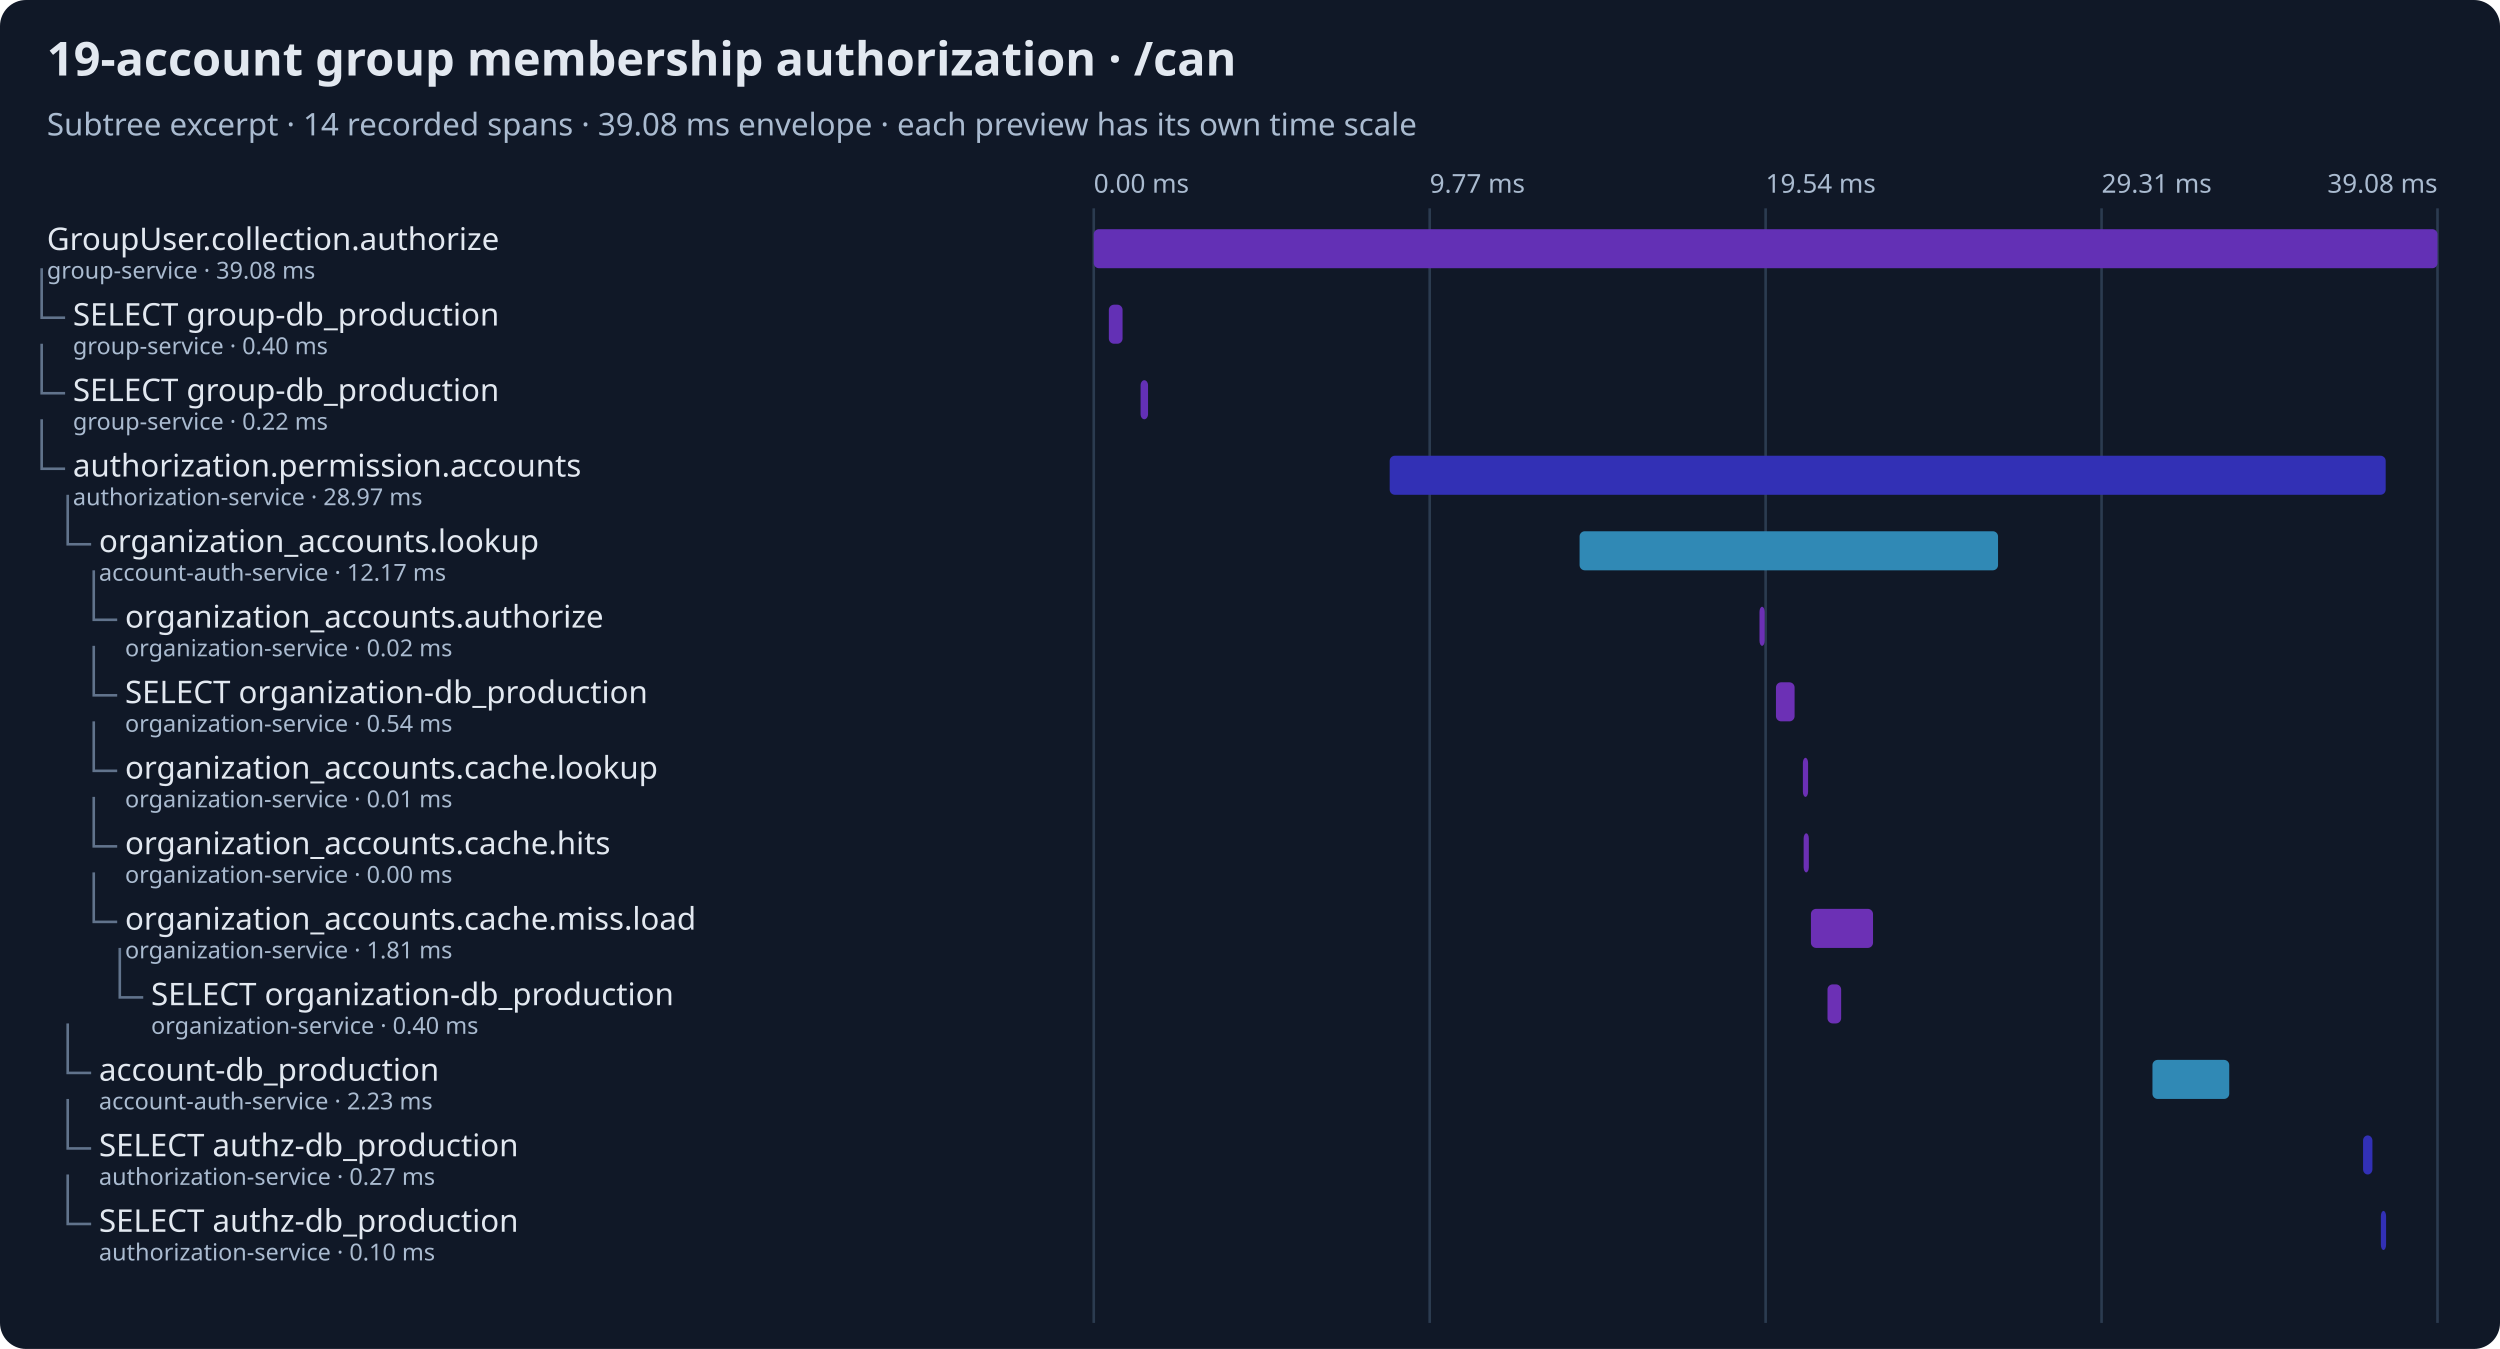
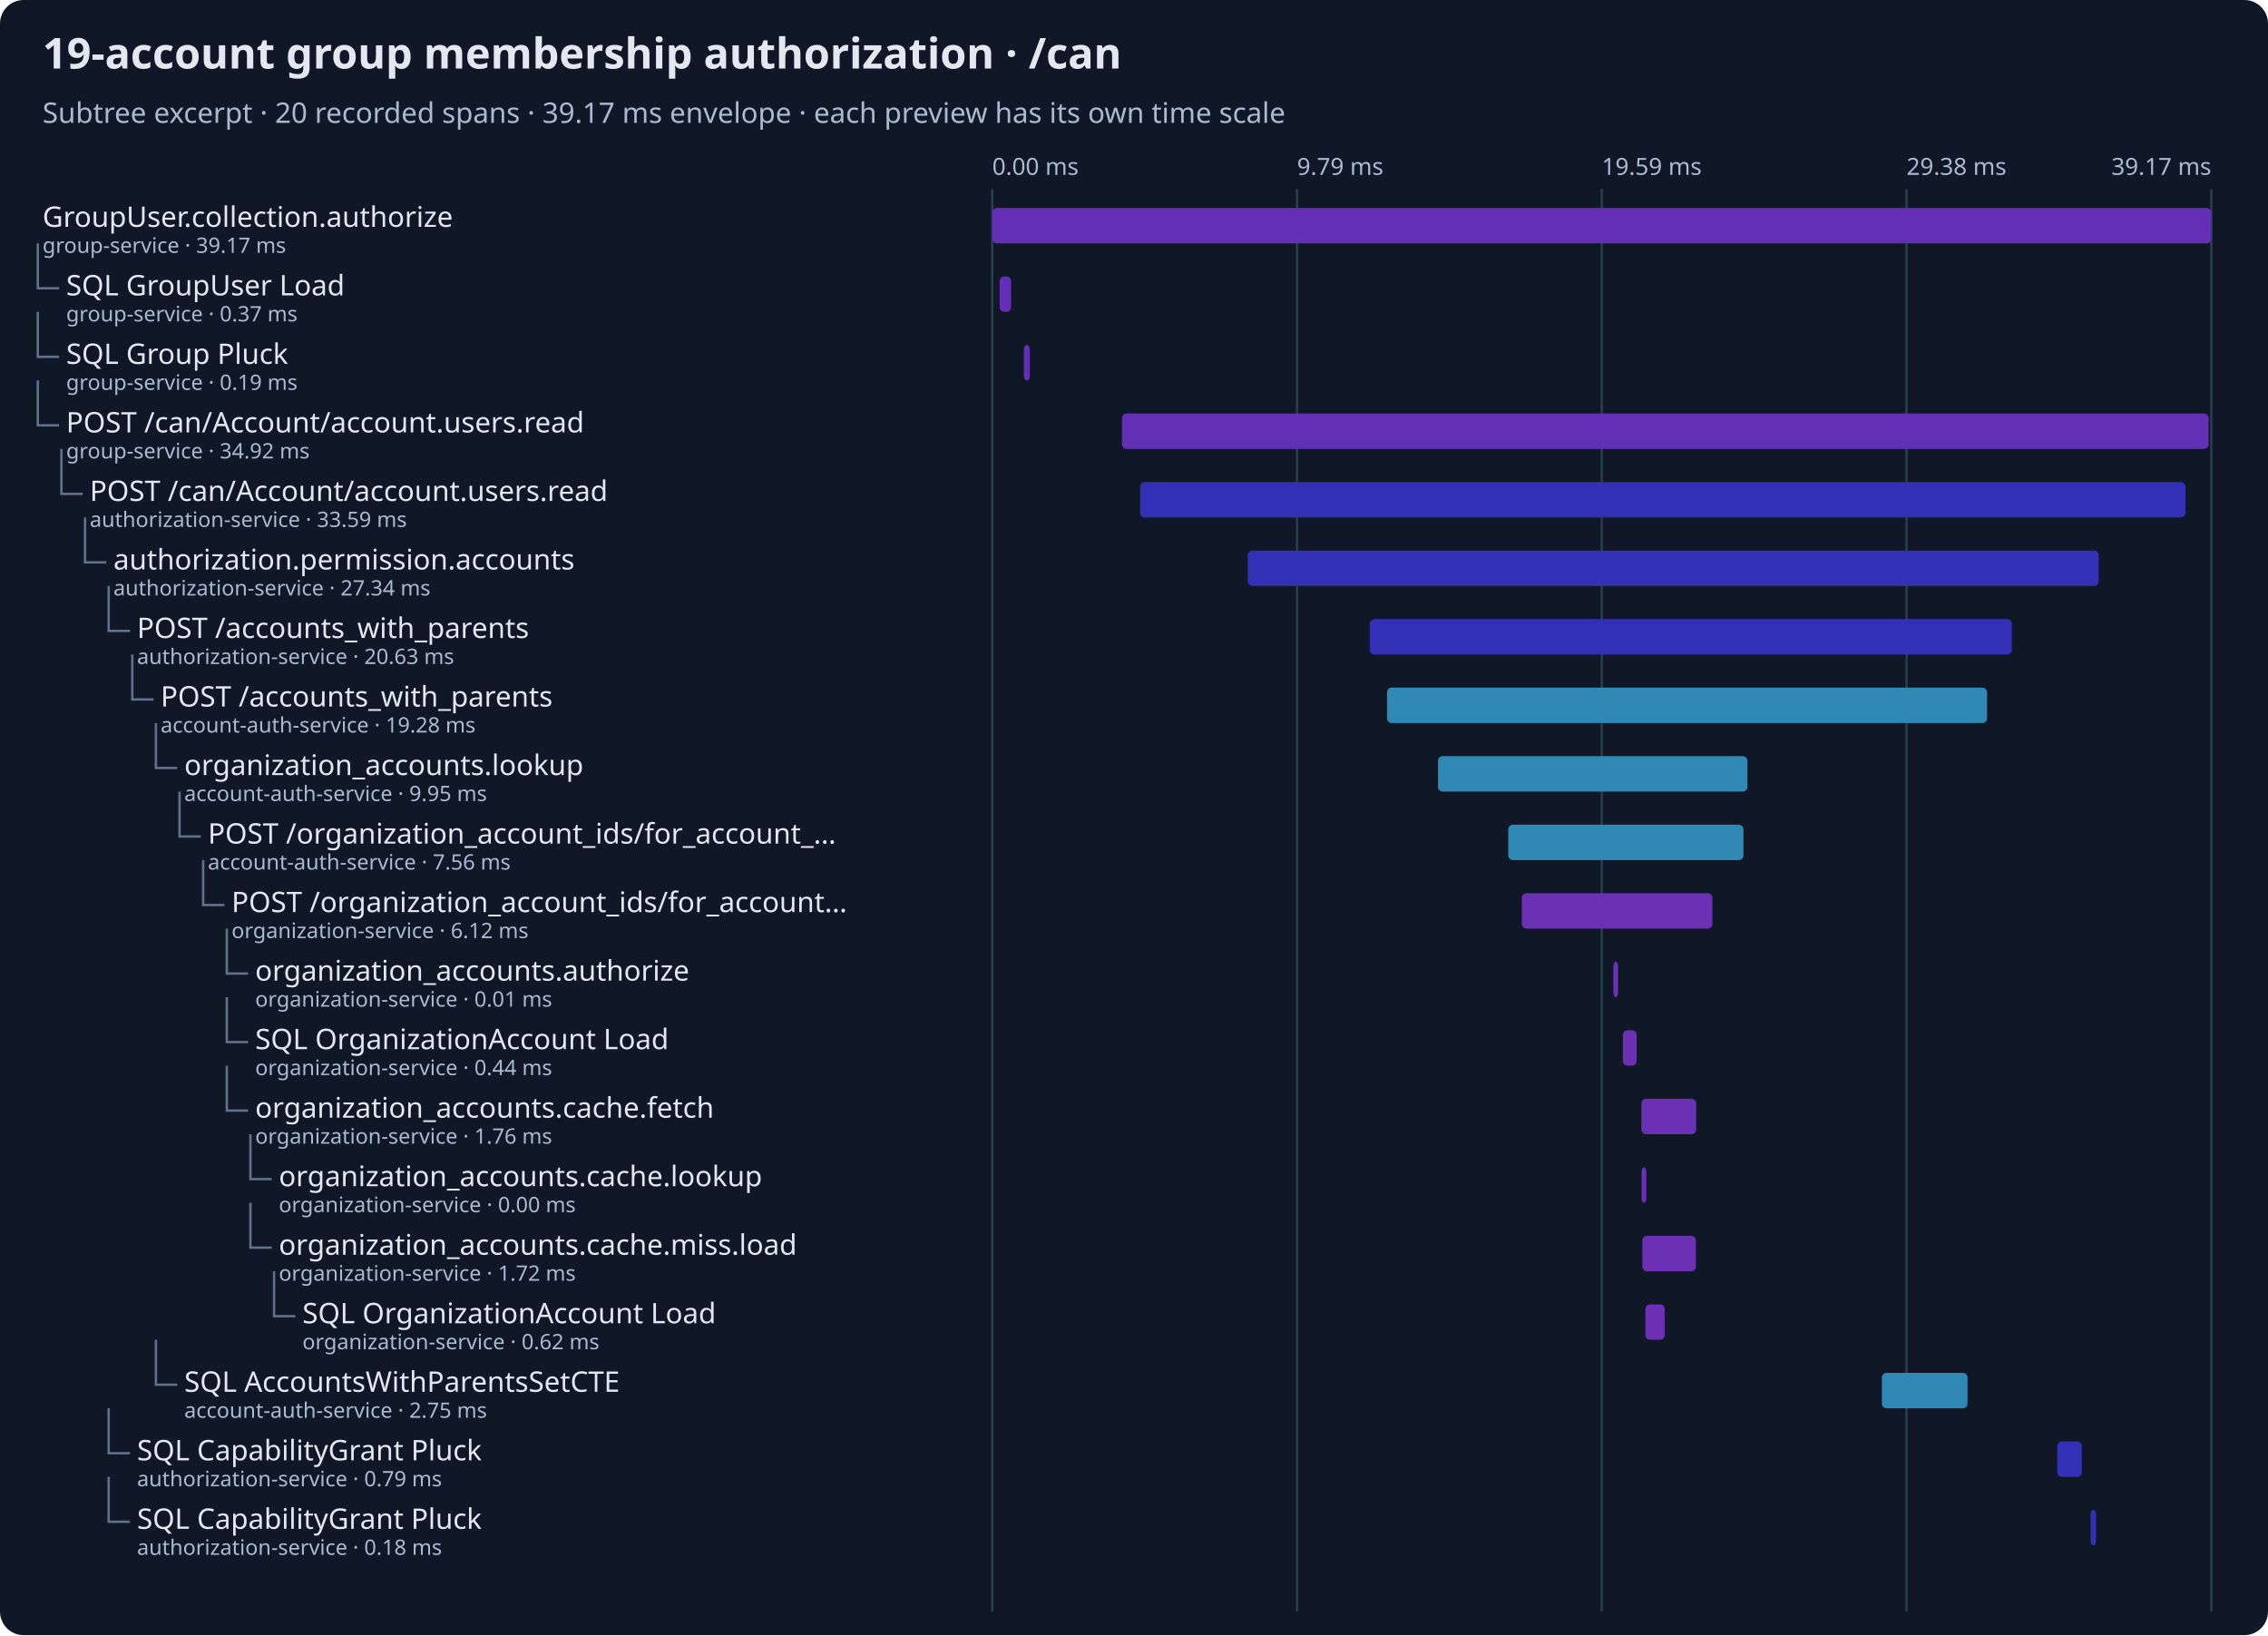
- <svg xmlns="http://www.w3.org/2000/svg" width="960" height="518" viewBox="0 0 960 518" role="img" aria-labelledby="title desc">
-   <rect width="960" height="518" rx="10" fill="#101827" />
+ <svg xmlns="http://www.w3.org/2000/svg" width="960" height="692" viewBox="0 0 960 692" role="img" aria-labelledby="title desc">
+   <rect width="960" height="692" rx="10" fill="#101827" />
  <g font-family="system-ui,sans-serif" fill="#e2e8f0">
    <text x="18" y="29" font-size="18" font-weight="600">19-account group membership authorization · /can</text>
-     <text x="18" y="52" font-size="12" fill="#aabbd0">Subtree excerpt · 14 recorded spans · 39.08 ms envelope · each preview has its own time scale</text>
-     <path d="M420 80V508" stroke="#2b3b50" />
+     <text x="18" y="52" font-size="12" fill="#aabbd0">Subtree excerpt · 20 recorded spans · 39.17 ms envelope · each preview has its own time scale</text>
+     <path d="M420 80V682" stroke="#2b3b50" />
    <text x="420" y="74" text-anchor="start" font-size="10" fill="#aabbd0">0.00 ms</text>
-     <path d="M549 80V508" stroke="#2b3b50" />
-     <text x="549" y="74" text-anchor="start" font-size="10" fill="#aabbd0">9.77 ms</text>
-     <path d="M678 80V508" stroke="#2b3b50" />
-     <text x="678" y="74" text-anchor="start" font-size="10" fill="#aabbd0">19.54 ms</text>
-     <path d="M807 80V508" stroke="#2b3b50" />
-     <text x="807" y="74" text-anchor="start" font-size="10" fill="#aabbd0">29.31 ms</text>
-     <path d="M936 80V508" stroke="#2b3b50" />
-     <text x="936" y="74" text-anchor="end" font-size="10" fill="#aabbd0">39.08 ms</text>
-     <g data-span-id="57038e3eb5ac7049">
+     <path d="M549 80V682" stroke="#2b3b50" />
+     <text x="549" y="74" text-anchor="start" font-size="10" fill="#aabbd0">9.79 ms</text>
+     <path d="M678 80V682" stroke="#2b3b50" />
+     <text x="678" y="74" text-anchor="start" font-size="10" fill="#aabbd0">19.59 ms</text>
+     <path d="M807 80V682" stroke="#2b3b50" />
+     <text x="807" y="74" text-anchor="start" font-size="10" fill="#aabbd0">29.38 ms</text>
+     <path d="M936 80V682" stroke="#2b3b50" />
+     <text x="936" y="74" text-anchor="end" font-size="10" fill="#aabbd0">39.17 ms</text>
+     <g data-span-id="4c164a4bd9b9da5d">
      <text x="18" y="96" font-size="12">GroupUser.collection.authorize</text>
-       <text x="18" y="107" font-size="9" fill="#aabbd0">group-service · 39.08 ms</text>
+       <text x="18" y="107" font-size="9" fill="#aabbd0">group-service · 39.17 ms</text>
      <rect x="420" y="88" width="516" height="15" rx="2" fill="hsl(263 58% 45%)" />
    </g>
    <path d="M16 103V122H25" stroke="#61738c" fill="none" />
-     <g data-span-id="71cf63d225c8f2f2">
-       <text x="28" y="125" font-size="12">SELECT group-db_production</text>
-       <text x="28" y="136" font-size="9" fill="#aabbd0">group-service · 0.40 ms</text>
-       <rect x="425.796" y="117" width="5.268" height="15" rx="2" fill="hsl(263 58% 45%)" />
+     <g data-span-id="a119654ddbfad46d">
+       <text x="28" y="125" font-size="12">SQL GroupUser Load</text>
+       <text x="28" y="136" font-size="9" fill="#aabbd0">group-service · 0.37 ms</text>
+       <rect x="423.109" y="117" width="4.874" height="15" rx="2" fill="hsl(263 58% 45%)" />
    </g>
    <path d="M16 132V151H25" stroke="#61738c" fill="none" />
-     <g data-span-id="db383fa8aa38aab9">
-       <text x="28" y="154" font-size="12">SELECT group-db_production</text>
-       <text x="28" y="165" font-size="9" fill="#aabbd0">group-service · 0.22 ms</text>
-       <rect x="437.983" y="146" width="2.865" height="15" rx="2" fill="hsl(263 58% 45%)" />
+     <g data-span-id="37543f7c2f6445d5">
+       <text x="28" y="154" font-size="12">SQL Group Pluck</text>
+       <text x="28" y="165" font-size="9" fill="#aabbd0">group-service · 0.19 ms</text>
+       <rect x="433.382" y="146" width="2.529" height="15" rx="2" fill="hsl(263 58% 45%)" />
    </g>
    <path d="M16 161V180H25" stroke="#61738c" fill="none" />
-     <g data-span-id="c9ccaf629990b9f1">
-       <text x="28" y="183" font-size="12">authorization.permission.accounts</text>
-       <text x="28" y="194" font-size="9" fill="#aabbd0">authorization-service · 28.97 ms</text>
-       <rect x="533.641" y="175" width="382.461" height="15" rx="2" fill="hsl(241 58% 45%)" />
+     <g data-span-id="fd3f0dcb60259d1c">
+       <text x="28" y="183" font-size="12">POST /can/Account/account.users.read</text>
+       <text x="28" y="194" font-size="9" fill="#aabbd0">group-service · 34.92 ms</text>
+       <rect x="474.939" y="175" width="459.928" height="15" rx="2" fill="hsl(263 58% 45%)" />
    </g>
    <path d="M26 190V209H35" stroke="#61738c" fill="none" />
-     <g data-span-id="2134cf3eaffe0e06">
-       <text x="38" y="212" font-size="12">organization_accounts.lookup</text>
-       <text x="38" y="223" font-size="9" fill="#aabbd0">account-auth-service · 12.17 ms</text>
-       <rect x="606.563" y="204" width="160.685" height="15" rx="2" fill="hsl(200 58% 45%)" />
+     <g data-span-id="cbdb1c9ef04b7f9f">
+       <text x="38" y="212" font-size="12">POST /can/Account/account.users.read</text>
+       <text x="38" y="223" font-size="9" fill="#aabbd0">authorization-service · 33.59 ms</text>
+       <rect x="482.592" y="204" width="442.476" height="15" rx="2" fill="hsl(241 58% 45%)" />
    </g>
    <path d="M36 219V238H45" stroke="#61738c" fill="none" />
-     <g data-span-id="4da0c7ebed67d3e6">
-       <text x="48" y="241" font-size="12">organization_accounts.authorize</text>
-       <text x="48" y="252" font-size="9" fill="#aabbd0">organization-service · 0.02 ms</text>
-       <rect x="675.643" y="233" width="2" height="15" rx="2" fill="hsl(267 58% 45%)" />
+     <g data-span-id="9eefd9b9fde0a0e1">
+       <text x="48" y="241" font-size="12">authorization.permission.accounts</text>
+       <text x="48" y="252" font-size="9" fill="#aabbd0">authorization-service · 27.34 ms</text>
+       <rect x="528.153" y="233" width="360.166" height="15" rx="2" fill="hsl(241 58% 45%)" />
    </g>
-     <path d="M36 248V267H45" stroke="#61738c" fill="none" />
-     <g data-span-id="6e9c55b96930d788">
-       <text x="48" y="270" font-size="12">SELECT organization-db_production</text>
-       <text x="48" y="281" font-size="9" fill="#aabbd0">organization-service · 0.54 ms</text>
-       <rect x="681.968" y="262" width="7.156" height="15" rx="2" fill="hsl(267 58% 45%)" />
+     <path d="M46 248V267H55" stroke="#61738c" fill="none" />
+     <g data-span-id="8bb5ab4902caae59">
+       <text x="58" y="270" font-size="12">POST /accounts_with_parents</text>
+       <text x="58" y="281" font-size="9" fill="#aabbd0">authorization-service · 20.63 ms</text>
+       <rect x="579.812" y="262" width="271.745" height="15" rx="2" fill="hsl(241 58% 45%)" />
    </g>
-     <path d="M36 277V296H45" stroke="#61738c" fill="none" />
-     <g data-span-id="fe70ee5501a248ca">
-       <text x="48" y="299" font-size="12">organization_accounts.cache.lookup</text>
-       <text x="48" y="310" font-size="9" fill="#aabbd0">organization-service · 0.01 ms</text>
-       <rect x="692.306" y="291" width="2" height="15" rx="2" fill="hsl(267 58% 45%)" />
+     <path d="M56 277V296H65" stroke="#61738c" fill="none" />
+     <g data-span-id="89ecb20a0f69666d">
+       <text x="68" y="299" font-size="12">POST /accounts_with_parents</text>
+       <text x="68" y="310" font-size="9" fill="#aabbd0">account-auth-service · 19.28 ms</text>
+       <rect x="587.096" y="291" width="254.002" height="15" rx="2" fill="hsl(200 58% 45%)" />
    </g>
-     <path d="M36 306V325H45" stroke="#61738c" fill="none" />
-     <g data-span-id="126beaa68d2276ee">
-       <text x="48" y="328" font-size="12">organization_accounts.cache.hits</text>
-       <text x="48" y="339" font-size="9" fill="#aabbd0">organization-service · 0.00 ms</text>
-       <rect x="692.596" y="320" width="2" height="15" rx="2" fill="hsl(267 58% 45%)" />
+     <path d="M66 306V325H75" stroke="#61738c" fill="none" />
+     <g data-span-id="070e373b78cf475a">
+       <text x="78" y="328" font-size="12">organization_accounts.lookup</text>
+       <text x="78" y="339" font-size="9" fill="#aabbd0">account-auth-service · 9.95 ms</text>
+       <rect x="608.671" y="320" width="130.992" height="15" rx="2" fill="hsl(200 58% 45%)" />
    </g>
-     <path d="M36 335V354H45" stroke="#61738c" fill="none" />
-     <g data-span-id="9354b936c86ba110">
-       <text x="48" y="357" font-size="12">organization_accounts.cache.miss.load</text>
-       <text x="48" y="368" font-size="9" fill="#aabbd0">organization-service · 1.81 ms</text>
-       <rect x="695.395" y="349" width="23.845" height="15" rx="2" fill="hsl(267 58% 45%)" />
+     <path d="M76 335V354H85" stroke="#61738c" fill="none" />
+     <g data-span-id="03c5e120dd9b9794">
+       <text x="88" y="357" font-size="12">POST /organization_account_ids/for_account_…</text>
+       <text x="88" y="368" font-size="9" fill="#aabbd0">account-auth-service · 7.56 ms</text>
+       <rect x="638.426" y="349" width="99.551" height="15" rx="2" fill="hsl(200 58% 45%)" />
    </g>
-     <path d="M46 364V383H55" stroke="#61738c" fill="none" />
-     <g data-span-id="66d47bc4d9a75b6a">
-       <text x="58" y="386" font-size="12">SELECT organization-db_production</text>
-       <text x="58" y="397" font-size="9" fill="#aabbd0">organization-service · 0.40 ms</text>
-       <rect x="701.759" y="378" width="5.242" height="15" rx="2" fill="hsl(267 58% 45%)" />
+     <path d="M86 364V383H95" stroke="#61738c" fill="none" />
+     <g data-span-id="f96de25422fe76be">
+       <text x="98" y="386" font-size="12">POST /organization_account_ids/for_account…</text>
+       <text x="98" y="397" font-size="9" fill="#aabbd0">organization-service · 6.12 ms</text>
+       <rect x="644.155" y="378" width="80.663" height="15" rx="2" fill="hsl(267 58% 45%)" />
    </g>
-     <path d="M26 393V412H35" stroke="#61738c" fill="none" />
-     <g data-span-id="3a0671812bddb969">
-       <text x="38" y="415" font-size="12">account-db_production</text>
-       <text x="38" y="426" font-size="9" fill="#aabbd0">account-auth-service · 2.23 ms</text>
-       <rect x="826.544" y="407" width="29.483" height="15" rx="2" fill="hsl(200 58% 45%)" />
+     <path d="M96 393V412H105" stroke="#61738c" fill="none" />
+     <g data-span-id="58583b1f0f5f4ca9">
+       <text x="108" y="415" font-size="12">organization_accounts.authorize</text>
+       <text x="108" y="426" font-size="9" fill="#aabbd0">organization-service · 0.01 ms</text>
+       <rect x="682.906" y="407" width="2" height="15" rx="2" fill="hsl(267 58% 45%)" />
    </g>
-     <path d="M26 422V441H35" stroke="#61738c" fill="none" />
-     <g data-span-id="b669b30d18c5f3b6">
-       <text x="38" y="444" font-size="12">SELECT authz-db_production</text>
-       <text x="38" y="455" font-size="9" fill="#aabbd0">authorization-service · 0.27 ms</text>
-       <rect x="907.415" y="436" width="3.591" height="15" rx="2" fill="hsl(241 58% 45%)" />
+     <path d="M96 422V441H105" stroke="#61738c" fill="none" />
+     <g data-span-id="6e626915b58fa103">
+       <text x="108" y="444" font-size="12">SQL OrganizationAccount Load</text>
+       <text x="108" y="455" font-size="9" fill="#aabbd0">organization-service · 0.44 ms</text>
+       <rect x="686.924" y="436" width="5.848" height="15" rx="2" fill="hsl(267 58% 45%)" />
    </g>
-     <path d="M26 451V470H35" stroke="#61738c" fill="none" />
-     <g data-span-id="2d801f7b78a7fb0d">
-       <text x="38" y="473" font-size="12">SELECT authz-db_production</text>
-       <text x="38" y="484" font-size="9" fill="#aabbd0">authorization-service · 0.10 ms</text>
-       <rect x="914.254" y="465" width="2" height="15" rx="2" fill="hsl(241 58% 45%)" />
+     <path d="M96 451V470H105" stroke="#61738c" fill="none" />
+     <g data-span-id="e451da71b2ab3be5">
+       <text x="108" y="473" font-size="12">organization_accounts.cache.fetch</text>
+       <text x="108" y="484" font-size="9" fill="#aabbd0">organization-service · 1.76 ms</text>
+       <rect x="694.787" y="465" width="23.182" height="15" rx="2" fill="hsl(267 58% 45%)" />
+     </g>
+     <path d="M106 480V499H115" stroke="#61738c" fill="none" />
+     <g data-span-id="c5ee4950f40a1d1f">
+       <text x="118" y="502" font-size="12">organization_accounts.cache.lookup</text>
+       <text x="118" y="513" font-size="9" fill="#aabbd0">organization-service · 0.00 ms</text>
+       <rect x="694.853" y="494" width="2" height="15" rx="2" fill="hsl(267 58% 45%)" />
+     </g>
+     <path d="M106 509V528H115" stroke="#61738c" fill="none" />
+     <g data-span-id="c8286ddf50290f91">
+       <text x="118" y="531" font-size="12">organization_accounts.cache.miss.load</text>
+       <text x="118" y="542" font-size="9" fill="#aabbd0">organization-service · 1.72 ms</text>
+       <rect x="695.169" y="523" width="22.655" height="15" rx="2" fill="hsl(267 58% 45%)" />
+     </g>
+     <path d="M116 538V557H125" stroke="#61738c" fill="none" />
+     <g data-span-id="0847b4cf855a62e5">
+       <text x="128" y="560" font-size="12">SQL OrganizationAccount Load</text>
+       <text x="128" y="571" font-size="9" fill="#aabbd0">organization-service · 0.62 ms</text>
+       <rect x="696.46" y="552" width="8.18" height="15" rx="2" fill="hsl(267 58% 45%)" />
+     </g>
+     <path d="M66 567V586H75" stroke="#61738c" fill="none" />
+     <g data-span-id="e3d859922cb97ec4">
+       <text x="78" y="589" font-size="12">SQL AccountsWithParentsSetCTE</text>
+       <text x="78" y="600" font-size="9" fill="#aabbd0">account-auth-service · 2.75 ms</text>
+       <rect x="796.565" y="581" width="36.248" height="15" rx="2" fill="hsl(200 58% 45%)" />
+     </g>
+     <path d="M46 596V615H55" stroke="#61738c" fill="none" />
+     <g data-span-id="f315deeb95c4677d">
+       <text x="58" y="618" font-size="12">SQL CapabilityGrant Pluck</text>
+       <text x="58" y="629" font-size="9" fill="#aabbd0">authorization-service · 0.79 ms</text>
+       <rect x="870.813" y="610" width="10.353" height="15" rx="2" fill="hsl(241 58% 45%)" />
+     </g>
+     <path d="M46 625V644H55" stroke="#61738c" fill="none" />
+     <g data-span-id="99fa8ac6310862e0">
+       <text x="58" y="647" font-size="12">SQL CapabilityGrant Pluck</text>
+       <text x="58" y="658" font-size="9" fill="#aabbd0">authorization-service · 0.18 ms</text>
+       <rect x="884.907" y="639" width="2.318" height="15" rx="2" fill="hsl(241 58% 45%)" />
    </g>
  </g>
</svg>
